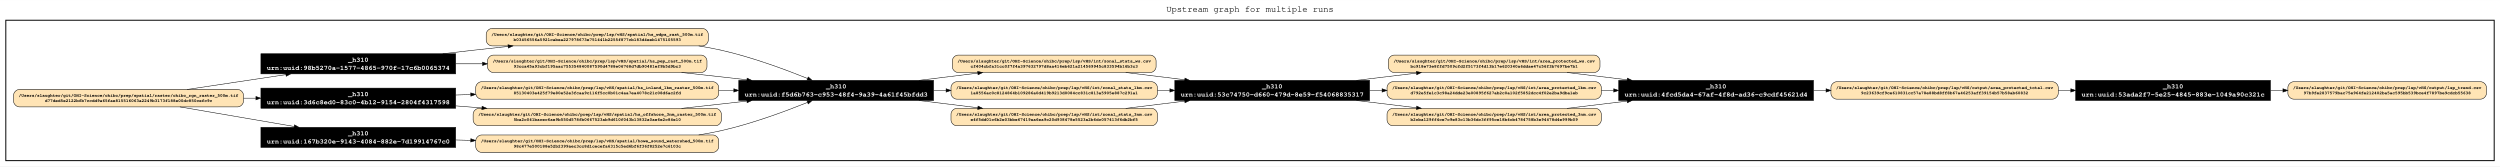
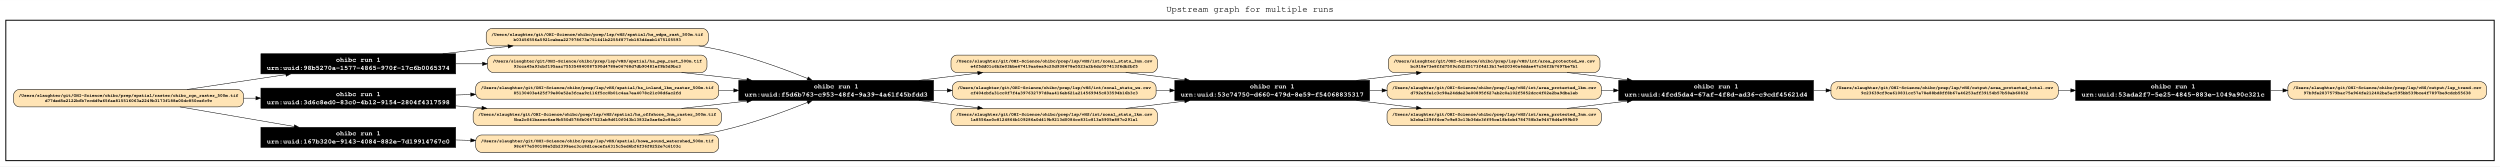
<svg xmlns="http://www.w3.org/2000/svg" width="5164pt" height="344pt" viewBox="0.00 0.00 5163.84 343.60">
  <g id="graph0" class="graph" transform="scale(1 1) rotate(0) translate(4 339.6)">
    <polygon fill="white" stroke="none" points="-4,4 -4,-339.6 5159.84,-339.6 5159.84,4 -4,4" />
    <text text-anchor="middle" x="2577.92" y="-315.4" font-family="Courier,monospace" font-size="18.00">Upstream graph for multiple runs</text>
    <g id="clust1" class="cluster">
      <polygon fill="none" stroke="black" stroke-width="2" points="8,-8 8,-298 5147.84,-298 5147.84,-8 8,-8" />
    </g>
    <g id="clust2" class="cluster">
      <polygon fill="none" stroke="white" stroke-width="2" points="16,-16 16,-290 5139.84,-290 5139.84,-16 16,-16" />
    </g>
    <g id="node1" class="node">
      <polygon fill="black" stroke="black" points="3339.51,-132.2 3339.51,-173.8 3741.84,-173.8 3741.84,-132.2 3339.51,-132.2" />
-       <text text-anchor="middle" x="3540.68" y="-157.2" font-family="Courier,monospace" font-weight="bold" font-size="14.00" fill="white">_h310 </text>
+       <text text-anchor="middle" x="3540.68" y="-157.2" font-family="Courier,monospace" font-weight="bold" font-size="14.00" fill="white">ohibc run 1 </text>
      <text text-anchor="middle" x="3540.68" y="-140.4" font-family="Courier,monospace" font-weight="bold" font-size="14.00" fill="white"> urn:uuid:4fcd5da4-67af-4f8d-ad36-c9cdf45621d4</text>
    </g>
-     <g id="node10" class="node">
+     <g id="node9" class="node">
      <path fill="#ffe4b5" stroke="black" d="M3789.84,-135C3789.84,-135 4235.37,-135 4235.37,-135 4241.37,-135 4247.37,-141 4247.37,-147 4247.37,-147 4247.37,-159 4247.37,-159 4247.37,-165 4241.37,-171 4235.37,-171 4235.37,-171 3789.84,-171 3789.84,-171 3783.84,-171 3777.84,-165 3777.84,-159 3777.84,-159 3777.84,-147 3777.84,-147 3777.84,-141 3783.84,-135 3789.84,-135" />
      <text text-anchor="middle" x="4012.61" y="-155.9" font-family="Courier,monospace" font-weight="bold" font-size="9.00">/Users/slaughter/git/OHI-Science/ohibc/prep/lsp/vHS/output/area_protected_total.csv </text>
      <text text-anchor="middle" x="4012.61" y="-145.1" font-family="Courier,monospace" font-weight="bold" font-size="9.00"> 9c23639cf9ce610831cc57a78e88bd8ff8b67a46253aff39154b57b58ab60832</text>
    </g>
-     <g id="edge18" class="edge">
+     <g id="edge17" class="edge">
      <path fill="none" stroke="black" d="M3741.99,-153C3750.51,-153 3759.1,-153 3767.7,-153" />
      <polygon fill="black" stroke="black" points="3767.8,-156.5 3777.8,-153 3767.8,-149.5 3767.8,-156.5" />
    </g>
    <g id="node2" class="node">
      <polygon fill="black" stroke="black" points="2422.64,-132.2 2422.64,-173.8 2824.98,-173.8 2824.98,-132.2 2422.64,-132.2" />
-       <text text-anchor="middle" x="2623.81" y="-157.2" font-family="Courier,monospace" font-weight="bold" font-size="14.00" fill="white">_h310 </text>
+       <text text-anchor="middle" x="2623.81" y="-157.2" font-family="Courier,monospace" font-weight="bold" font-size="14.00" fill="white">ohibc run 1 </text>
      <text text-anchor="middle" x="2623.81" y="-140.4" font-family="Courier,monospace" font-weight="bold" font-size="14.00" fill="white"> urn:uuid:53c74750-d660-479d-8e59-f54068835317</text>
    </g>
-     <g id="node17" class="node">
+     <g id="node16" class="node">
      <path fill="#ffe4b5" stroke="black" d="M2872.98,-80C2872.98,-80 3291.51,-80 3291.51,-80 3297.51,-80 3303.51,-86 3303.51,-92 3303.51,-92 3303.51,-104 3303.51,-104 3303.51,-110 3297.51,-116 3291.51,-116 3291.51,-116 2872.98,-116 2872.98,-116 2866.98,-116 2860.98,-110 2860.98,-104 2860.98,-104 2860.98,-92 2860.98,-92 2860.98,-86 2866.98,-80 2872.98,-80" />
      <text text-anchor="middle" x="3082.24" y="-100.9" font-family="Courier,monospace" font-weight="bold" font-size="9.00">/Users/slaughter/git/OHI-Science/ohibc/prep/lsp/vHS/int/area_protected_3nm.csv </text>
      <text text-anchor="middle" x="3082.24" y="-90.1" font-family="Courier,monospace" font-weight="bold" font-size="9.00"> b2cba129ff4ce7c9e83c13b36dc3ff95ce18b4cb4784758b3e94478d4e999b09</text>
    </g>
-     <g id="edge25" class="edge">
+     <g id="edge24" class="edge">
      <path fill="none" stroke="black" d="M2797.69,-132.168C2838.4,-127.263 2881.61,-122.056 2921.69,-117.226" />
      <polygon fill="black" stroke="black" points="2922.31,-120.677 2931.82,-116.006 2921.47,-113.728 2922.31,-120.677" />
    </g>
-     <g id="node18" class="node">
+     <g id="node17" class="node">
      <path fill="#ffe4b5" stroke="black" d="M2872.98,-135C2872.98,-135 3291.51,-135 3291.51,-135 3297.51,-135 3303.51,-141 3303.51,-147 3303.51,-147 3303.51,-159 3303.51,-159 3303.51,-165 3297.51,-171 3291.51,-171 3291.51,-171 2872.98,-171 2872.98,-171 2866.98,-171 2860.98,-165 2860.98,-159 2860.98,-159 2860.98,-147 2860.98,-147 2860.98,-141 2866.98,-135 2872.98,-135" />
      <text text-anchor="middle" x="3082.24" y="-155.9" font-family="Courier,monospace" font-weight="bold" font-size="9.00">/Users/slaughter/git/OHI-Science/ohibc/prep/lsp/vHS/int/area_protected_1km.csv </text>
      <text text-anchor="middle" x="3082.24" y="-145.1" font-family="Courier,monospace" font-weight="bold" font-size="9.00"> d792e5fe1c3c98a24dde23e00895f627ab2c0a102f5852dcc4f02e2ba9dba1eb</text>
    </g>
-     <g id="edge26" class="edge">
+     <g id="edge25" class="edge">
      <path fill="none" stroke="black" d="M2825.01,-153C2833.53,-153 2842.11,-153 2850.69,-153" />
      <polygon fill="black" stroke="black" points="2850.76,-156.5 2860.76,-153 2850.76,-149.5 2850.76,-156.5" />
    </g>
-     <g id="node20" class="node">
+     <g id="node19" class="node">
      <path fill="#ffe4b5" stroke="black" d="M2875.68,-190C2875.68,-190 3288.81,-190 3288.81,-190 3294.81,-190 3300.81,-196 3300.81,-202 3300.81,-202 3300.81,-214 3300.81,-214 3300.81,-220 3294.81,-226 3288.81,-226 3288.81,-226 2875.68,-226 2875.68,-226 2869.68,-226 2863.68,-220 2863.68,-214 2863.68,-214 2863.68,-202 2863.68,-202 2863.68,-196 2869.68,-190 2875.68,-190" />
      <text text-anchor="middle" x="3082.24" y="-210.9" font-family="Courier,monospace" font-weight="bold" font-size="9.00">/Users/slaughter/git/OHI-Science/ohibc/prep/lsp/vHS/int/area_protected_ws.csv </text>
      <text text-anchor="middle" x="3082.24" y="-200.1" font-family="Courier,monospace" font-weight="bold" font-size="9.00"> bc918e73e8ffd7509cfd2f5173f4d13b17e620340a6ddae47c56f3b7697be7b1</text>
    </g>
-     <g id="edge27" class="edge">
+     <g id="edge26" class="edge">
      <path fill="none" stroke="black" d="M2797.69,-173.832C2838.4,-178.737 2881.61,-183.944 2921.69,-188.774" />
      <polygon fill="black" stroke="black" points="2921.47,-192.272 2931.82,-189.994 2922.31,-185.323 2921.47,-192.272" />
    </g>
    <g id="node3" class="node">
      <polygon fill="black" stroke="black" points="1521.98,-132.2 1521.98,-173.8 1924.31,-173.8 1924.31,-132.2 1521.98,-132.2" />
-       <text text-anchor="middle" x="1723.14" y="-157.2" font-family="Courier,monospace" font-weight="bold" font-size="14.00" fill="white">_h310 </text>
+       <text text-anchor="middle" x="1723.14" y="-157.2" font-family="Courier,monospace" font-weight="bold" font-size="14.00" fill="white">ohibc run 1 </text>
      <text text-anchor="middle" x="1723.14" y="-140.4" font-family="Courier,monospace" font-weight="bold" font-size="14.00" fill="white"> urn:uuid:f5d6b763-c953-48f4-9a39-4a61f45bfdd3</text>
    </g>
-     <g id="node8" class="node">
+     <g id="node10" class="node">
      <path fill="#ffe4b5" stroke="black" d="M1972.31,-80C1972.31,-80 2374.64,-80 2374.64,-80 2380.64,-80 2386.64,-86 2386.64,-92 2386.64,-92 2386.64,-104 2386.64,-104 2386.64,-110 2380.64,-116 2374.64,-116 2374.64,-116 1972.31,-116 1972.31,-116 1966.31,-116 1960.31,-110 1960.31,-104 1960.31,-104 1960.31,-92 1960.31,-92 1960.31,-86 1966.31,-80 1972.31,-80" />
-       <text text-anchor="middle" x="2173.48" y="-100.9" font-family="Courier,monospace" font-weight="bold" font-size="9.00">/Users/slaughter/git/OHI-Science/ohibc/prep/lsp/vHS/int/zonal_stats_3nm.csv </text>
-       <text text-anchor="middle" x="2173.48" y="-90.1" font-family="Courier,monospace" font-weight="bold" font-size="9.00"> e4f5dd01c6b2e03bbe67419aa6ea9c20d938478e5523a2b6dc057413f6db2bf5</text>
-     </g>
-     <g id="edge16" class="edge">
+       <text text-anchor="middle" x="2173.48" y="-100.9" font-family="Courier,monospace" font-weight="bold" font-size="9.00">/Users/slaughter/git/OHI-Science/ohibc/prep/lsp/vHS/int/zonal_stats_1km.csv </text>
+       <text text-anchor="middle" x="2173.48" y="-90.1" font-family="Courier,monospace" font-weight="bold" font-size="9.00"> 1a8556ac0c8124864b109286a0d419b9213d0084cc831c813a5905e887c291a1</text>
+     </g>
+     <g id="edge18" class="edge">
      <path fill="none" stroke="black" d="M1893.96,-132.168C1933.94,-127.263 1976.38,-122.056 2015.76,-117.226" />
      <polygon fill="black" stroke="black" points="2016.2,-120.698 2025.7,-116.006 2015.35,-113.75 2016.2,-120.698" />
    </g>
-     <g id="node11" class="node">
-       <path fill="#ffe4b5" stroke="black" d="M1972.31,-135C1972.31,-135 2374.64,-135 2374.64,-135 2380.64,-135 2386.64,-141 2386.64,-147 2386.64,-147 2386.64,-159 2386.64,-159 2386.64,-165 2380.64,-171 2374.64,-171 2374.64,-171 1972.31,-171 1972.31,-171 1966.31,-171 1960.31,-165 1960.31,-159 1960.31,-159 1960.31,-147 1960.31,-147 1960.31,-141 1966.31,-135 1972.31,-135" />
-       <text text-anchor="middle" x="2173.48" y="-155.9" font-family="Courier,monospace" font-weight="bold" font-size="9.00">/Users/slaughter/git/OHI-Science/ohibc/prep/lsp/vHS/int/zonal_stats_1km.csv </text>
-       <text text-anchor="middle" x="2173.48" y="-145.1" font-family="Courier,monospace" font-weight="bold" font-size="9.00"> 1a8556ac0c8124864b109286a0d419b9213d0084cc831c813a5905e887c291a1</text>
-     </g>
-     <g id="edge19" class="edge">
-       <path fill="none" stroke="black" d="M1924.38,-153C1932.93,-153 1941.53,-153 1950.13,-153" />
-       <polygon fill="black" stroke="black" points="1950.22,-156.5 1960.22,-153 1950.22,-149.5 1950.22,-156.5" />
-     </g>
-     <g id="node13" class="node">
-       <path fill="#ffe4b5" stroke="black" d="M1975.01,-190C1975.01,-190 2371.94,-190 2371.94,-190 2377.94,-190 2383.94,-196 2383.94,-202 2383.94,-202 2383.94,-214 2383.94,-214 2383.94,-220 2377.94,-226 2371.94,-226 2371.94,-226 1975.01,-226 1975.01,-226 1969.01,-226 1963.01,-220 1963.01,-214 1963.01,-214 1963.01,-202 1963.01,-202 1963.01,-196 1969.01,-190 1975.01,-190" />
-       <text text-anchor="middle" x="2173.48" y="-210.9" font-family="Courier,monospace" font-weight="bold" font-size="9.00">/Users/slaughter/git/OHI-Science/ohibc/prep/lsp/vHS/int/zonal_stats_ws.csv </text>
-       <text text-anchor="middle" x="2173.48" y="-200.1" font-family="Courier,monospace" font-weight="bold" font-size="9.00"> cf404cbfa31cc0f7f4a397632797d8aa416eb621a214569945c833594b16b3c3</text>
-     </g>
-     <g id="edge21" class="edge">
+     <g id="node12" class="node">
+       <path fill="#ffe4b5" stroke="black" d="M1975.01,-135C1975.01,-135 2371.94,-135 2371.94,-135 2377.94,-135 2383.94,-141 2383.94,-147 2383.94,-147 2383.94,-159 2383.94,-159 2383.94,-165 2377.94,-171 2371.94,-171 2371.94,-171 1975.01,-171 1975.01,-171 1969.01,-171 1963.01,-165 1963.01,-159 1963.01,-159 1963.01,-147 1963.01,-147 1963.01,-141 1969.01,-135 1975.01,-135" />
+       <text text-anchor="middle" x="2173.48" y="-155.9" font-family="Courier,monospace" font-weight="bold" font-size="9.00">/Users/slaughter/git/OHI-Science/ohibc/prep/lsp/vHS/int/zonal_stats_ws.csv </text>
+       <text text-anchor="middle" x="2173.48" y="-145.1" font-family="Courier,monospace" font-weight="bold" font-size="9.00"> cf404cbfa31cc0f7f4a397632797d8aa416eb621a214569945c833594b16b3c3</text>
+     </g>
+     <g id="edge20" class="edge">
+       <path fill="none" stroke="black" d="M1924.38,-153C1933.72,-153 1943.11,-153 1952.5,-153" />
+       <polygon fill="black" stroke="black" points="1952.68,-156.5 1962.68,-153 1952.68,-149.5 1952.68,-156.5" />
+     </g>
+     <g id="node21" class="node">
+       <path fill="#ffe4b5" stroke="black" d="M1972.31,-190C1972.31,-190 2374.64,-190 2374.64,-190 2380.64,-190 2386.64,-196 2386.64,-202 2386.64,-202 2386.64,-214 2386.64,-214 2386.64,-220 2380.64,-226 2374.64,-226 2374.64,-226 1972.31,-226 1972.31,-226 1966.31,-226 1960.31,-220 1960.31,-214 1960.31,-214 1960.31,-202 1960.31,-202 1960.31,-196 1966.31,-190 1972.31,-190" />
+       <text text-anchor="middle" x="2173.48" y="-210.9" font-family="Courier,monospace" font-weight="bold" font-size="9.00">/Users/slaughter/git/OHI-Science/ohibc/prep/lsp/vHS/int/zonal_stats_3nm.csv </text>
+       <text text-anchor="middle" x="2173.48" y="-200.1" font-family="Courier,monospace" font-weight="bold" font-size="9.00"> e4f5dd01c6b2e03bbe67419aa6ea9c20d938478e5523a2b6dc057413f6db2bf5</text>
+     </g>
+     <g id="edge28" class="edge">
      <path fill="none" stroke="black" d="M1893.96,-173.832C1933.94,-178.737 1976.38,-183.944 2015.76,-188.774" />
      <polygon fill="black" stroke="black" points="2015.35,-192.25 2025.7,-189.994 2016.2,-185.302 2015.35,-192.25" />
    </g>
    <g id="node4" class="node">
      <polygon fill="black" stroke="black" points="534.924,-35.2 534.924,-76.8 937.259,-76.8 937.259,-35.2 534.924,-35.2" />
-       <text text-anchor="middle" x="736.091" y="-60.2" font-family="Courier,monospace" font-weight="bold" font-size="14.00" fill="white">_h310 </text>
+       <text text-anchor="middle" x="736.091" y="-60.2" font-family="Courier,monospace" font-weight="bold" font-size="14.00" fill="white">ohibc run 1 </text>
      <text text-anchor="middle" x="736.091" y="-43.4" font-family="Courier,monospace" font-weight="bold" font-size="14.00" fill="white"> urn:uuid:167b320e-9143-4084-882e-7d19914767c0</text>
    </g>
-     <g id="node14" class="node">
+     <g id="node13" class="node">
      <path fill="#ffe4b5" stroke="black" d="M990.658,-25C990.658,-25 1468.58,-25 1468.58,-25 1474.58,-25 1480.58,-31 1480.58,-37 1480.58,-37 1480.58,-49 1480.58,-49 1480.58,-55 1474.58,-61 1468.58,-61 1468.58,-61 990.658,-61 990.658,-61 984.658,-61 978.658,-55 978.658,-49 978.658,-49 978.658,-37 978.658,-37 978.658,-31 984.658,-25 990.658,-25" />
      <text text-anchor="middle" x="1229.62" y="-45.9" font-family="Courier,monospace" font-weight="bold" font-size="9.00">/Users/slaughter/git/OHI-Science/ohibc/prep/lsp/vHS/spatial/howe_sound_watershed_500m.tif </text>
      <text text-anchor="middle" x="1229.62" y="-35.1" font-family="Courier,monospace" font-weight="bold" font-size="9.00"> 98c477e500188e52b2399aec3cc8d1cecefa6315c5ed6bf6f36f8252e7c6103c</text>
    </g>
-     <g id="edge22" class="edge">
+     <g id="edge21" class="edge">
      <path fill="none" stroke="black" d="M937.368,-50.703C947.528,-50.434 957.796,-50.163 968.098,-49.89" />
      <polygon fill="black" stroke="black" points="968.505,-53.381 978.409,-49.618 968.32,-46.383 968.505,-53.381" />
    </g>
    <g id="node5" class="node">
      <polygon fill="black" stroke="black" points="534.924,-116.2 534.924,-157.8 937.259,-157.8 937.259,-116.2 534.924,-116.2" />
-       <text text-anchor="middle" x="736.091" y="-141.2" font-family="Courier,monospace" font-weight="bold" font-size="14.00" fill="white">_h310 </text>
+       <text text-anchor="middle" x="736.091" y="-141.2" font-family="Courier,monospace" font-weight="bold" font-size="14.00" fill="white">ohibc run 1 </text>
      <text text-anchor="middle" x="736.091" y="-124.4" font-family="Courier,monospace" font-weight="bold" font-size="14.00" fill="white"> urn:uuid:3d6c8ed0-83c0-4b12-9154-2804f4317598</text>
    </g>
-     <g id="node9" class="node">
+     <g id="node8" class="node">
      <path fill="#ffe4b5" stroke="black" d="M985.259,-80C985.259,-80 1473.98,-80 1473.98,-80 1479.98,-80 1485.98,-86 1485.98,-92 1485.98,-92 1485.98,-104 1485.98,-104 1485.98,-110 1479.98,-116 1473.98,-116 1473.98,-116 985.259,-116 985.259,-116 979.259,-116 973.259,-110 973.259,-104 973.259,-104 973.259,-92 973.259,-92 973.259,-86 979.259,-80 985.259,-80" />
      <text text-anchor="middle" x="1229.62" y="-100.9" font-family="Courier,monospace" font-weight="bold" font-size="9.00">/Users/slaughter/git/OHI-Science/ohibc/prep/lsp/vHS/spatial/hs_offshore_3nm_raster_500m.tif </text>
      <text text-anchor="middle" x="1229.62" y="-90.1" font-family="Courier,monospace" font-weight="bold" font-size="9.00"> 5ba2c041bacec6ae9b550d578fb0667523ab9d610f043b13832a0ae6e2c84e10</text>
    </g>
-     <g id="edge17" class="edge">
+     <g id="edge16" class="edge">
      <path fill="none" stroke="black" d="M937.368,-121.109C955.186,-119.695 973.333,-118.255 991.419,-116.82" />
      <polygon fill="black" stroke="black" points="991.766,-120.304 1001.46,-116.024 991.212,-113.326 991.766,-120.304" />
    </g>
-     <g id="node12" class="node">
+     <g id="node11" class="node">
      <path fill="#ffe4b5" stroke="black" d="M990.658,-135C990.658,-135 1468.58,-135 1468.58,-135 1474.58,-135 1480.58,-141 1480.58,-147 1480.58,-147 1480.58,-159 1480.58,-159 1480.58,-165 1474.58,-171 1468.58,-171 1468.58,-171 990.658,-171 990.658,-171 984.658,-171 978.658,-165 978.658,-159 978.658,-159 978.658,-147 978.658,-147 978.658,-141 984.658,-135 990.658,-135" />
      <text text-anchor="middle" x="1229.62" y="-155.9" font-family="Courier,monospace" font-weight="bold" font-size="9.00">/Users/slaughter/git/OHI-Science/ohibc/prep/lsp/vHS/spatial/hs_inland_1km_raster_500m.tif </text>
      <text text-anchor="middle" x="1229.62" y="-145.1" font-family="Courier,monospace" font-weight="bold" font-size="9.00"> 85130403e425f79e80e52e3fcaa9c116f5cc0b01c4aa7ea4078c21c08d6ac2fd</text>
    </g>
-     <g id="edge20" class="edge">
+     <g id="edge19" class="edge">
      <path fill="none" stroke="black" d="M937.368,-143.519C947.528,-143.85 957.796,-144.184 968.098,-144.52" />
      <polygon fill="black" stroke="black" points="968.3,-148.028 978.409,-144.855 968.528,-141.032 968.3,-148.028" />
    </g>
    <g id="node6" class="node">
      <polygon fill="black" stroke="black" points="534.924,-187.2 534.924,-228.8 937.259,-228.8 937.259,-187.2 534.924,-187.2" />
-       <text text-anchor="middle" x="736.091" y="-212.2" font-family="Courier,monospace" font-weight="bold" font-size="14.00" fill="white">_h310 </text>
+       <text text-anchor="middle" x="736.091" y="-212.2" font-family="Courier,monospace" font-weight="bold" font-size="14.00" fill="white">ohibc run 1 </text>
      <text text-anchor="middle" x="736.091" y="-195.4" font-family="Courier,monospace" font-weight="bold" font-size="14.00" fill="white"> urn:uuid:98b5270a-1577-4865-970f-17c6b0065374</text>
    </g>
-     <g id="node15" class="node">
+     <g id="node14" class="node">
      <path fill="#ffe4b5" stroke="black" d="M1014.95,-190C1014.95,-190 1444.28,-190 1444.28,-190 1450.28,-190 1456.28,-196 1456.28,-202 1456.28,-202 1456.28,-214 1456.28,-214 1456.28,-220 1450.28,-226 1444.28,-226 1444.28,-226 1014.95,-226 1014.95,-226 1008.95,-226 1002.95,-220 1002.95,-214 1002.95,-214 1002.95,-202 1002.95,-202 1002.95,-196 1008.95,-190 1014.95,-190" />
      <text text-anchor="middle" x="1229.62" y="-210.9" font-family="Courier,monospace" font-weight="bold" font-size="9.00">/Users/slaughter/git/OHI-Science/ohibc/prep/lsp/vHS/spatial/hs_pep_rast_500m.tif </text>
      <text text-anchor="middle" x="1229.62" y="-200.1" font-family="Courier,monospace" font-weight="bold" font-size="9.00"> 93cca45a93cbf195aac755354840087590d4788e06768d7db90481ef9b5d9bc3</text>
    </g>
-     <g id="edge23" class="edge">
+     <g id="edge22" class="edge">
      <path fill="none" stroke="black" d="M937.368,-208C955.522,-208 974.018,-208 992.443,-208" />
      <polygon fill="black" stroke="black" points="992.669,-211.5 1002.67,-208 992.669,-204.5 992.669,-211.5" />
    </g>
-     <g id="node16" class="node">
+     <g id="node15" class="node">
      <path fill="#ffe4b5" stroke="black" d="M1012.25,-245C1012.25,-245 1446.98,-245 1446.98,-245 1452.98,-245 1458.98,-251 1458.98,-257 1458.98,-257 1458.98,-269 1458.98,-269 1458.98,-275 1452.98,-281 1446.98,-281 1446.98,-281 1012.25,-281 1012.25,-281 1006.25,-281 1000.25,-275 1000.25,-269 1000.25,-269 1000.25,-257 1000.25,-257 1000.25,-251 1006.25,-245 1012.25,-245" />
      <text text-anchor="middle" x="1229.62" y="-265.9" font-family="Courier,monospace" font-weight="bold" font-size="9.00">/Users/slaughter/git/OHI-Science/ohibc/prep/lsp/vHS/spatial/hs_wdpa_rast_500m.tif </text>
      <text text-anchor="middle" x="1229.62" y="-255.1" font-family="Courier,monospace" font-weight="bold" font-size="9.00"> b03456556a5921cabea227978673e751441b2255f877cb183d4eeb1475105593</text>
    </g>
-     <g id="edge24" class="edge">
+     <g id="edge23" class="edge">
      <path fill="none" stroke="black" d="M910.538,-228.818C931.663,-231.279 952.949,-233.722 973.259,-236 996.622,-238.62 1021.2,-241.306 1045.49,-243.92" />
      <polygon fill="black" stroke="black" points="1045.19,-247.409 1055.51,-244.996 1045.94,-240.449 1045.19,-247.409" />
    </g>
    <g id="node7" class="node">
      <polygon fill="black" stroke="black" points="4283.37,-132.2 4283.37,-173.8 4685.7,-173.8 4685.7,-132.2 4283.37,-132.2" />
-       <text text-anchor="middle" x="4484.54" y="-157.2" font-family="Courier,monospace" font-weight="bold" font-size="14.00" fill="white">_h310 </text>
+       <text text-anchor="middle" x="4484.54" y="-157.2" font-family="Courier,monospace" font-weight="bold" font-size="14.00" fill="white">ohibc run 1 </text>
      <text text-anchor="middle" x="4484.54" y="-140.4" font-family="Courier,monospace" font-weight="bold" font-size="14.00" fill="white"> urn:uuid:53ada2f7-5e25-4845-883e-1049a90c321c</text>
    </g>
-     <g id="node21" class="node">
+     <g id="node20" class="node">
      <path fill="#ffe4b5" stroke="black" d="M4733.7,-135C4733.7,-135 5119.84,-135 5119.84,-135 5125.84,-135 5131.84,-141 5131.84,-147 5131.84,-147 5131.84,-159 5131.84,-159 5131.84,-165 5125.84,-171 5119.84,-171 5119.84,-171 4733.7,-171 4733.7,-171 4727.7,-171 4721.7,-165 4721.7,-159 4721.7,-159 4721.7,-147 4721.7,-147 4721.7,-141 4727.7,-135 4733.7,-135" />
      <text text-anchor="middle" x="4926.77" y="-155.9" font-family="Courier,monospace" font-weight="bold" font-size="9.00">/Users/slaughter/git/OHI-Science/ohibc/prep/lsp/vHS/output/lsp_trend.csv </text>
      <text text-anchor="middle" x="4926.77" y="-145.1" font-family="Courier,monospace" font-weight="bold" font-size="9.00"> 97b9fe2837579bac75e964fe212402ba5ac595bb539bce4f7897be9cdcb55638</text>
    </g>
-     <g id="edge28" class="edge">
+     <g id="edge27" class="edge">
      <path fill="none" stroke="black" d="M4686.01,-153C4694.4,-153 4702.83,-153 4711.24,-153" />
      <polygon fill="black" stroke="black" points="4711.5,-156.5 4721.5,-153 4711.5,-149.5 4711.5,-156.5" />
    </g>
+     <g id="edge11" class="edge">
+       <path fill="none" stroke="black" d="M1403.73,-116.004C1431.25,-118.952 1459.39,-122.019 1485.98,-125 1502.95,-126.904 1520.61,-128.924 1538.29,-130.973" />
+       <polygon fill="black" stroke="black" points="1538.36,-134.504 1548.7,-132.182 1539.17,-127.551 1538.36,-134.504" />
+     </g>
    <g id="edge12" class="edge">
+       <path fill="none" stroke="black" d="M4247.54,-153C4256.14,-153 4264.74,-153 4273.3,-153" />
+       <polygon fill="black" stroke="black" points="4273.32,-156.5 4283.32,-153 4273.32,-149.5 4273.32,-156.5" />
+     </g>
+     <g id="edge13" class="edge">
      <path fill="none" stroke="black" d="M2321.28,-116.009C2360.21,-120.785 2402.68,-125.995 2443.14,-130.959" />
      <polygon fill="black" stroke="black" points="2442.75,-134.437 2453.11,-132.181 2443.61,-127.489 2442.75,-134.437" />
    </g>
-     <g id="edge13" class="edge">
-       <path fill="none" stroke="black" d="M1403.73,-116.004C1431.25,-118.952 1459.39,-122.019 1485.98,-125 1502.95,-126.904 1520.61,-128.924 1538.29,-130.973" />
-       <polygon fill="black" stroke="black" points="1538.36,-134.504 1548.7,-132.182 1539.17,-127.551 1538.36,-134.504" />
-     </g>
    <g id="edge14" class="edge">
-       <path fill="none" stroke="black" d="M4247.54,-153C4256.14,-153 4264.74,-153 4273.3,-153" />
-       <polygon fill="black" stroke="black" points="4273.32,-156.5 4283.32,-153 4273.32,-149.5 4273.32,-156.5" />
-     </g>
-     <g id="edge15" class="edge">
-       <path fill="none" stroke="black" d="M2386.83,-153C2395.37,-153 2403.93,-153 2412.47,-153" />
-       <polygon fill="black" stroke="black" points="2412.47,-156.5 2422.47,-153 2412.47,-149.5 2412.47,-156.5" />
-     </g>
-     <g id="edge1" class="edge">
      <path fill="none" stroke="black" d="M1480.7,-153C1491.02,-153 1501.32,-153 1511.55,-153" />
      <polygon fill="black" stroke="black" points="1511.74,-156.5 1521.74,-153 1511.74,-149.5 1511.74,-156.5" />
    </g>
-     <g id="edge2" class="edge">
-       <path fill="none" stroke="black" d="M2321.28,-189.991C2360.21,-185.215 2402.68,-180.005 2443.14,-175.041" />
-       <polygon fill="black" stroke="black" points="2443.61,-178.511 2453.11,-173.819 2442.75,-171.563 2443.61,-178.511" />
-     </g>
-     <g id="edge3" class="edge">
+     <g id="edge15" class="edge">
+       <path fill="none" stroke="black" d="M2384.21,-153C2393.58,-153 2402.98,-153 2412.36,-153" />
+       <polygon fill="black" stroke="black" points="2412.51,-156.5 2422.51,-153 2412.51,-149.5 2412.51,-156.5" />
+     </g>
+     <g id="edge1" class="edge">
      <path fill="none" stroke="black" d="M1439.27,-61.011C1455.15,-63.616 1470.86,-66.594 1485.98,-70 1548.25,-84.033 1616.81,-109.286 1663.94,-128.265" />
      <polygon fill="black" stroke="black" points="1662.79,-131.573 1673.37,-132.092 1665.42,-125.087 1662.79,-131.573" />
    </g>
-     <g id="edge4" class="edge">
+     <g id="edge2" class="edge">
      <path fill="none" stroke="black" d="M1403.73,-189.996C1431.25,-187.048 1459.39,-183.981 1485.98,-181 1502.95,-179.096 1520.61,-177.076 1538.29,-175.027" />
      <polygon fill="black" stroke="black" points="1539.17,-178.449 1548.7,-173.818 1538.36,-171.496 1539.17,-178.449" />
    </g>
-     <g id="edge5" class="edge">
+     <g id="edge3" class="edge">
      <path fill="none" stroke="black" d="M1439.27,-244.989C1455.15,-242.384 1470.86,-239.406 1485.98,-236 1548.25,-221.967 1616.81,-196.714 1663.94,-177.735" />
      <polygon fill="black" stroke="black" points="1665.42,-180.913 1673.37,-173.908 1662.79,-174.427 1665.42,-180.913" />
    </g>
-     <g id="edge6" class="edge">
+     <g id="edge4" class="edge">
      <path fill="none" stroke="black" d="M3232.7,-116.009C3272.33,-120.785 3315.57,-125.995 3356.76,-130.959" />
      <polygon fill="black" stroke="black" points="3356.56,-134.46 3366.9,-132.181 3357.4,-127.51 3356.56,-134.46" />
    </g>
-     <g id="edge7" class="edge">
+     <g id="edge5" class="edge">
      <path fill="none" stroke="black" d="M3303.77,-153C3312.19,-153 3320.63,-153 3329.03,-153" />
      <polygon fill="black" stroke="black" points="3329.26,-156.5 3339.26,-153 3329.26,-149.5 3329.26,-156.5" />
    </g>
-     <g id="node19" class="node">
+     <g id="node18" class="node">
      <path fill="#ffe4b5" stroke="black" d="M36,-119C36,-119 486.924,-119 486.924,-119 492.924,-119 498.924,-125 498.924,-131 498.924,-131 498.924,-143 498.924,-143 498.924,-149 492.924,-155 486.924,-155 486.924,-155 36,-155 36,-155 30,-155 24,-149 24,-143 24,-143 24,-131 24,-131 24,-125 30,-119 36,-119" />
      <text text-anchor="middle" x="261.462" y="-139.9" font-family="Courier,monospace" font-weight="bold" font-size="9.00">/Users/slaughter/git/OHI-Science/ohibc/prep/spatial/raster/ohibc_rgn_raster_500m.tif </text>
      <text text-anchor="middle" x="261.462" y="-129.1" font-family="Courier,monospace" font-weight="bold" font-size="9.00"> d77ded5e2122bfb7ccdd9a65fae815516063a2249b3173f188e00dc850cefc9c</text>
    </g>
-     <g id="edge10" class="edge">
+     <g id="edge8" class="edge">
      <path fill="none" stroke="black" d="M367.647,-118.973C437.283,-107.039 529.146,-91.295 603.6,-78.535" />
      <polygon fill="black" stroke="black" points="604.254,-81.974 613.519,-76.835 603.072,-75.075 604.254,-81.974" />
    </g>
-     <g id="edge9" class="edge">
+     <g id="edge7" class="edge">
      <path fill="none" stroke="black" d="M499.123,-137C507.564,-137 516.005,-137 524.401,-137" />
      <polygon fill="black" stroke="black" points="524.619,-140.5 534.619,-137 524.619,-133.5 524.619,-140.5" />
    </g>
-     <g id="edge8" class="edge">
+     <g id="edge6" class="edge">
      <path fill="none" stroke="black" d="M382.337,-155.008C444.377,-164.328 520.692,-175.792 586.452,-185.671" />
      <polygon fill="black" stroke="black" points="586.083,-189.155 596.492,-187.179 587.123,-182.232 586.083,-189.155" />
    </g>
-     <g id="edge11" class="edge">
+     <g id="edge9" class="edge">
      <path fill="none" stroke="black" d="M3232.7,-189.991C3272.33,-185.215 3315.57,-180.005 3356.76,-175.041" />
      <polygon fill="black" stroke="black" points="3357.4,-178.49 3366.9,-173.819 3356.56,-171.54 3357.4,-178.49" />
    </g>
+     <g id="edge10" class="edge">
+       <path fill="none" stroke="black" d="M2321.28,-189.991C2360.21,-185.215 2402.68,-180.005 2443.14,-175.041" />
+       <polygon fill="black" stroke="black" points="2443.61,-178.511 2453.11,-173.819 2442.75,-171.563 2443.61,-178.511" />
+     </g>
  </g>
</svg>
